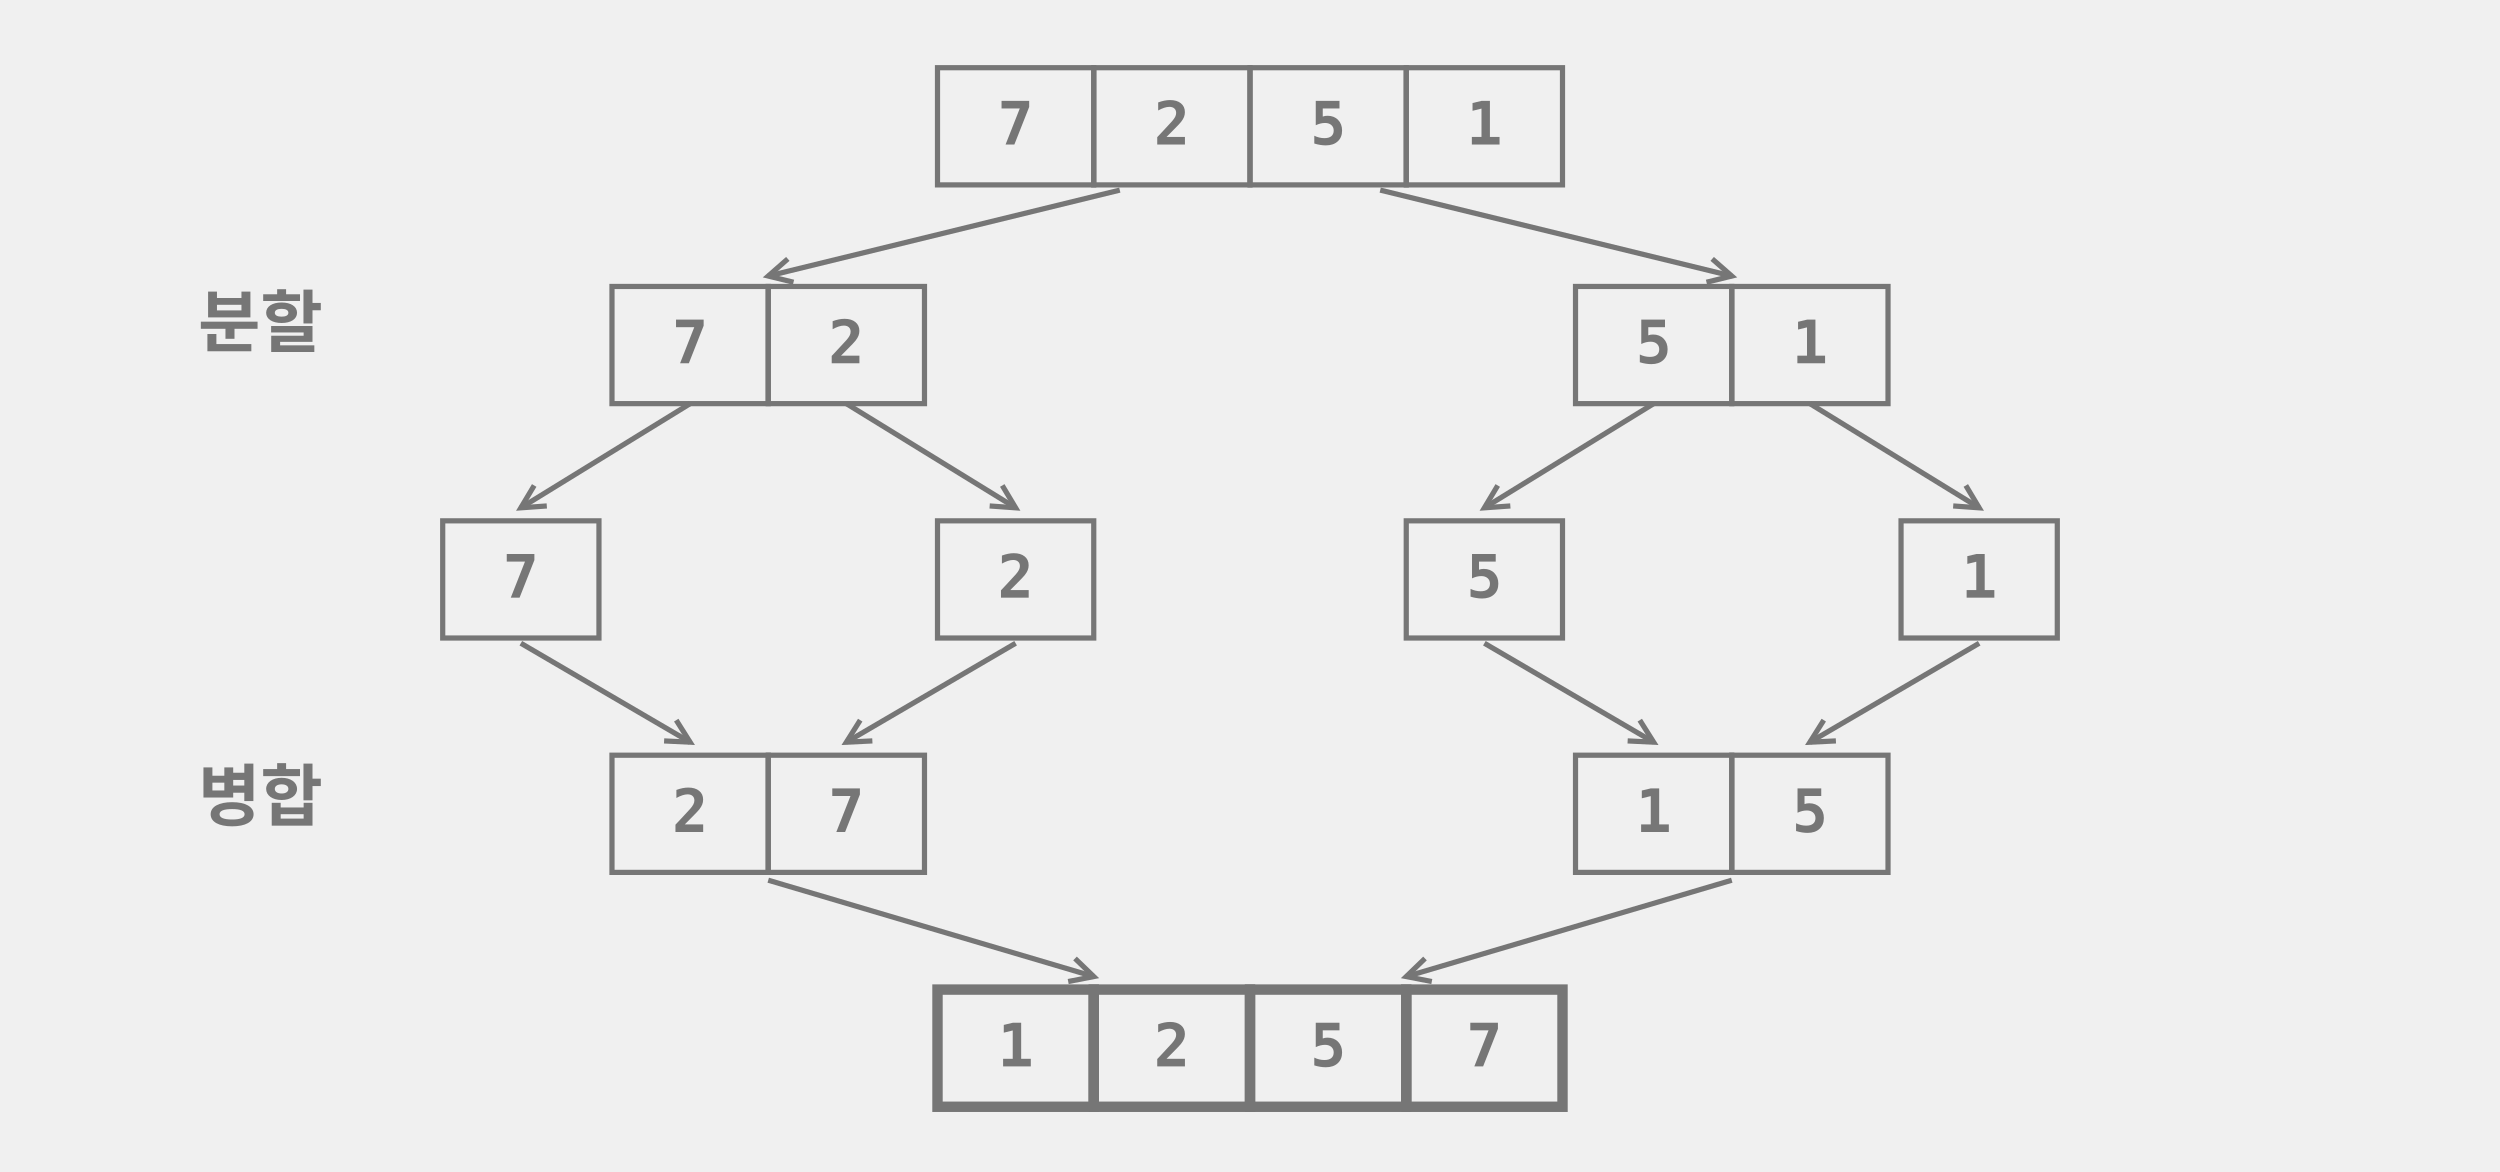
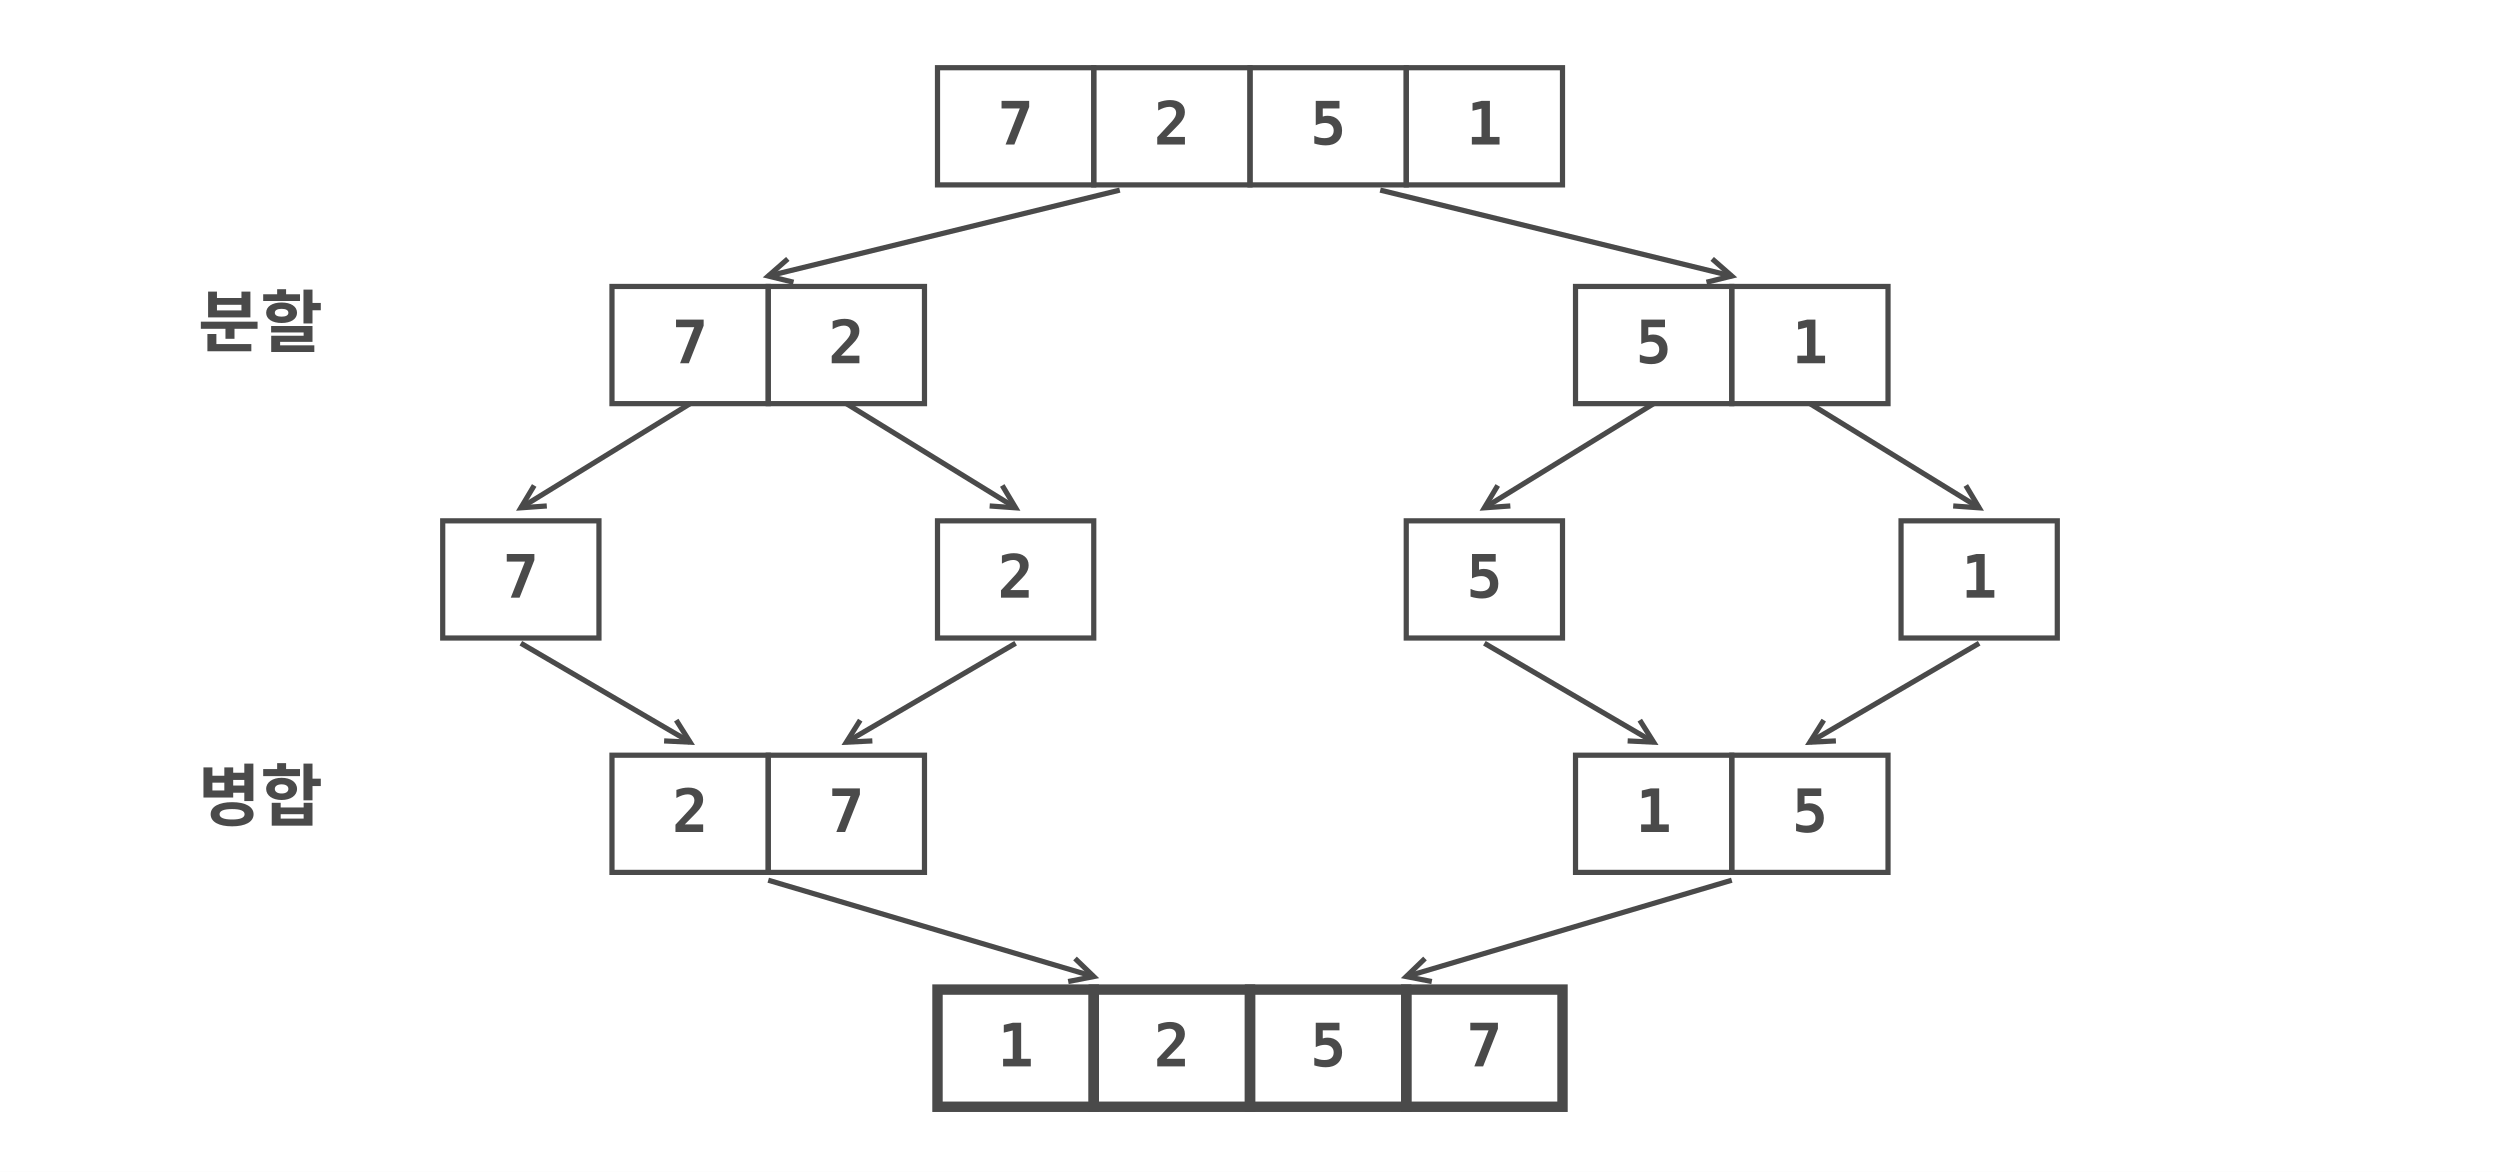
<svg xmlns="http://www.w3.org/2000/svg" viewBox="0 0 960 450" role="img" aria-labelledby="merge-sort-states-title merge-sort-states-desc">
-   <style>.t{font:500 24px system-ui,sans-serif;fill:#767676}.s{font:400 20px system-ui,sans-serif;fill:#767676}.m{font:600 23px ui-monospace,Consolas,monospace;fill:#767676}.h{font:700 26px system-ui,sans-serif;fill:#767676}.l{fill:none;stroke:#767676;stroke-width:2}.a{fill:none;stroke:#767676;stroke-width:4}.d{fill:none;stroke:#767676;stroke-width:2;stroke-dasharray:7 5}</style>
+   <style>.canvas{fill:#fff}.t{font:500 24px system-ui,sans-serif;fill:#4a4a4a}.s{font:400 20px system-ui,sans-serif;fill:#4a4a4a}.m{font:600 23px ui-monospace,Consolas,monospace;fill:#4a4a4a}.h{font:700 26px system-ui,sans-serif;fill:#4a4a4a}.l{fill:none;stroke:#4a4a4a;stroke-width:2}.a{fill:none;stroke:#4a4a4a;stroke-width:4}.d{fill:none;stroke:#4a4a4a;stroke-width:2;stroke-dasharray:7 5}@media(prefers-color-scheme:dark){.canvas{fill:#171717}.t{fill:#c8c8c8}.s{fill:#c8c8c8}.m{fill:#c8c8c8}.h{fill:#c8c8c8}.l{stroke:#c8c8c8}.a{stroke:#c8c8c8}.d{stroke:#c8c8c8}}</style>
+   <rect class="canvas" width="100%" height="100%" />
  <rect x="360" y="26" width="60" height="45" class="l" />
  <text x="390" y="55.5" class="m" text-anchor="middle">7</text>
  <rect x="420" y="26" width="60" height="45" class="l" />
  <text x="450" y="55.5" class="m" text-anchor="middle">2</text>
  <rect x="480" y="26" width="60" height="45" class="l" />
  <text x="510" y="55.5" class="m" text-anchor="middle">5</text>
  <rect x="540" y="26" width="60" height="45" class="l" />
  <text x="570" y="55.5" class="m" text-anchor="middle">1</text>
  <line x1="430" y1="73" x2="295" y2="106" class="l" />
  <path d="M 302.52 99.408 L 295 106 L 304.713 108.38" class="l" />
  <line x1="530" y1="73" x2="665" y2="106" class="l" />
  <path d="M 655.287 108.38 L 665 106 L 657.48 99.408" class="l" />
  <rect x="235" y="110" width="60" height="45" class="l" />
  <text x="265" y="139.5" class="m" text-anchor="middle">7</text>
  <rect x="295" y="110" width="60" height="45" class="l" />
  <text x="325" y="139.5" class="m" text-anchor="middle">2</text>
  <rect x="605" y="110" width="60" height="45" class="l" />
  <text x="635" y="139.5" class="m" text-anchor="middle">5</text>
  <rect x="665" y="110" width="60" height="45" class="l" />
  <text x="695" y="139.5" class="m" text-anchor="middle">1</text>
  <line x1="265" y1="155" x2="200" y2="195" class="l" />
  <path d="M 205.134 186.419 L 200 195 L 209.974 194.284" class="l" />
  <line x1="325" y1="155" x2="390" y2="195" class="l" />
  <path d="M 380.026 194.284 L 390 195 L 384.866 186.419" class="l" />
  <line x1="635" y1="155" x2="570" y2="195" class="l" />
  <path d="M 575.134 186.419 L 570 195 L 579.974 194.284" class="l" />
  <line x1="695" y1="155" x2="760" y2="195" class="l" />
  <path d="M 750.026 194.284 L 760 195 L 754.866 186.419" class="l" />
  <rect x="170" y="200" width="60" height="45" class="l" />
  <text x="200" y="229.5" class="m" text-anchor="middle">7</text>
  <rect x="360" y="200" width="60" height="45" class="l" />
  <text x="390" y="229.5" class="m" text-anchor="middle">2</text>
  <rect x="540" y="200" width="60" height="45" class="l" />
  <text x="570" y="229.5" class="m" text-anchor="middle">5</text>
  <rect x="730" y="200" width="60" height="45" class="l" />
  <text x="760" y="229.5" class="m" text-anchor="middle">1</text>
  <line x1="200" y1="247" x2="265" y2="285" class="l" />
  <path d="M 255.012 284.51 L 265 285 L 259.673 276.537" class="l" />
  <line x1="390" y1="247" x2="325" y2="285" class="l" />
  <path d="M 330.327 276.537 L 325 285 L 334.988 284.51" class="l" />
  <line x1="570" y1="247" x2="635" y2="285" class="l" />
  <path d="M 625.012 284.51 L 635 285 L 629.673 276.537" class="l" />
  <line x1="760" y1="247" x2="695" y2="285" class="l" />
  <path d="M 700.327 276.537 L 695 285 L 704.988 284.51" class="l" />
  <rect x="235" y="290" width="60" height="45" class="l" />
  <text x="265" y="319.5" class="m" text-anchor="middle">2</text>
  <rect x="295" y="290" width="60" height="45" class="l" />
  <text x="325" y="319.5" class="m" text-anchor="middle">7</text>
  <rect x="605" y="290" width="60" height="45" class="l" />
  <text x="635" y="319.5" class="m" text-anchor="middle">1</text>
  <rect x="665" y="290" width="60" height="45" class="l" />
  <text x="695" y="319.5" class="m" text-anchor="middle">5</text>
  <line x1="295" y1="338" x2="420" y2="375" class="l" />
  <path d="M 410.184 376.91 L 420 375 L 412.805 368.055" class="l" />
  <line x1="665" y1="338" x2="540" y2="375" class="l" />
  <path d="M 547.195 368.055 L 540 375 L 549.816 376.91" class="l" />
  <rect x="360" y="380" width="60" height="45" class="a" />
  <text x="390" y="409.5" class="m" text-anchor="middle">1</text>
  <rect x="420" y="380" width="60" height="45" class="a" />
  <text x="450" y="409.5" class="m" text-anchor="middle">2</text>
  <rect x="480" y="380" width="60" height="45" class="a" />
  <text x="510" y="409.5" class="m" text-anchor="middle">5</text>
  <rect x="540" y="380" width="60" height="45" class="a" />
  <text x="570" y="409.5" class="m" text-anchor="middle">7</text>
  <text x="100" y="133" class="h" text-anchor="middle">분할</text>
  <text x="100" y="315" class="h" text-anchor="middle">병합</text>
</svg>
